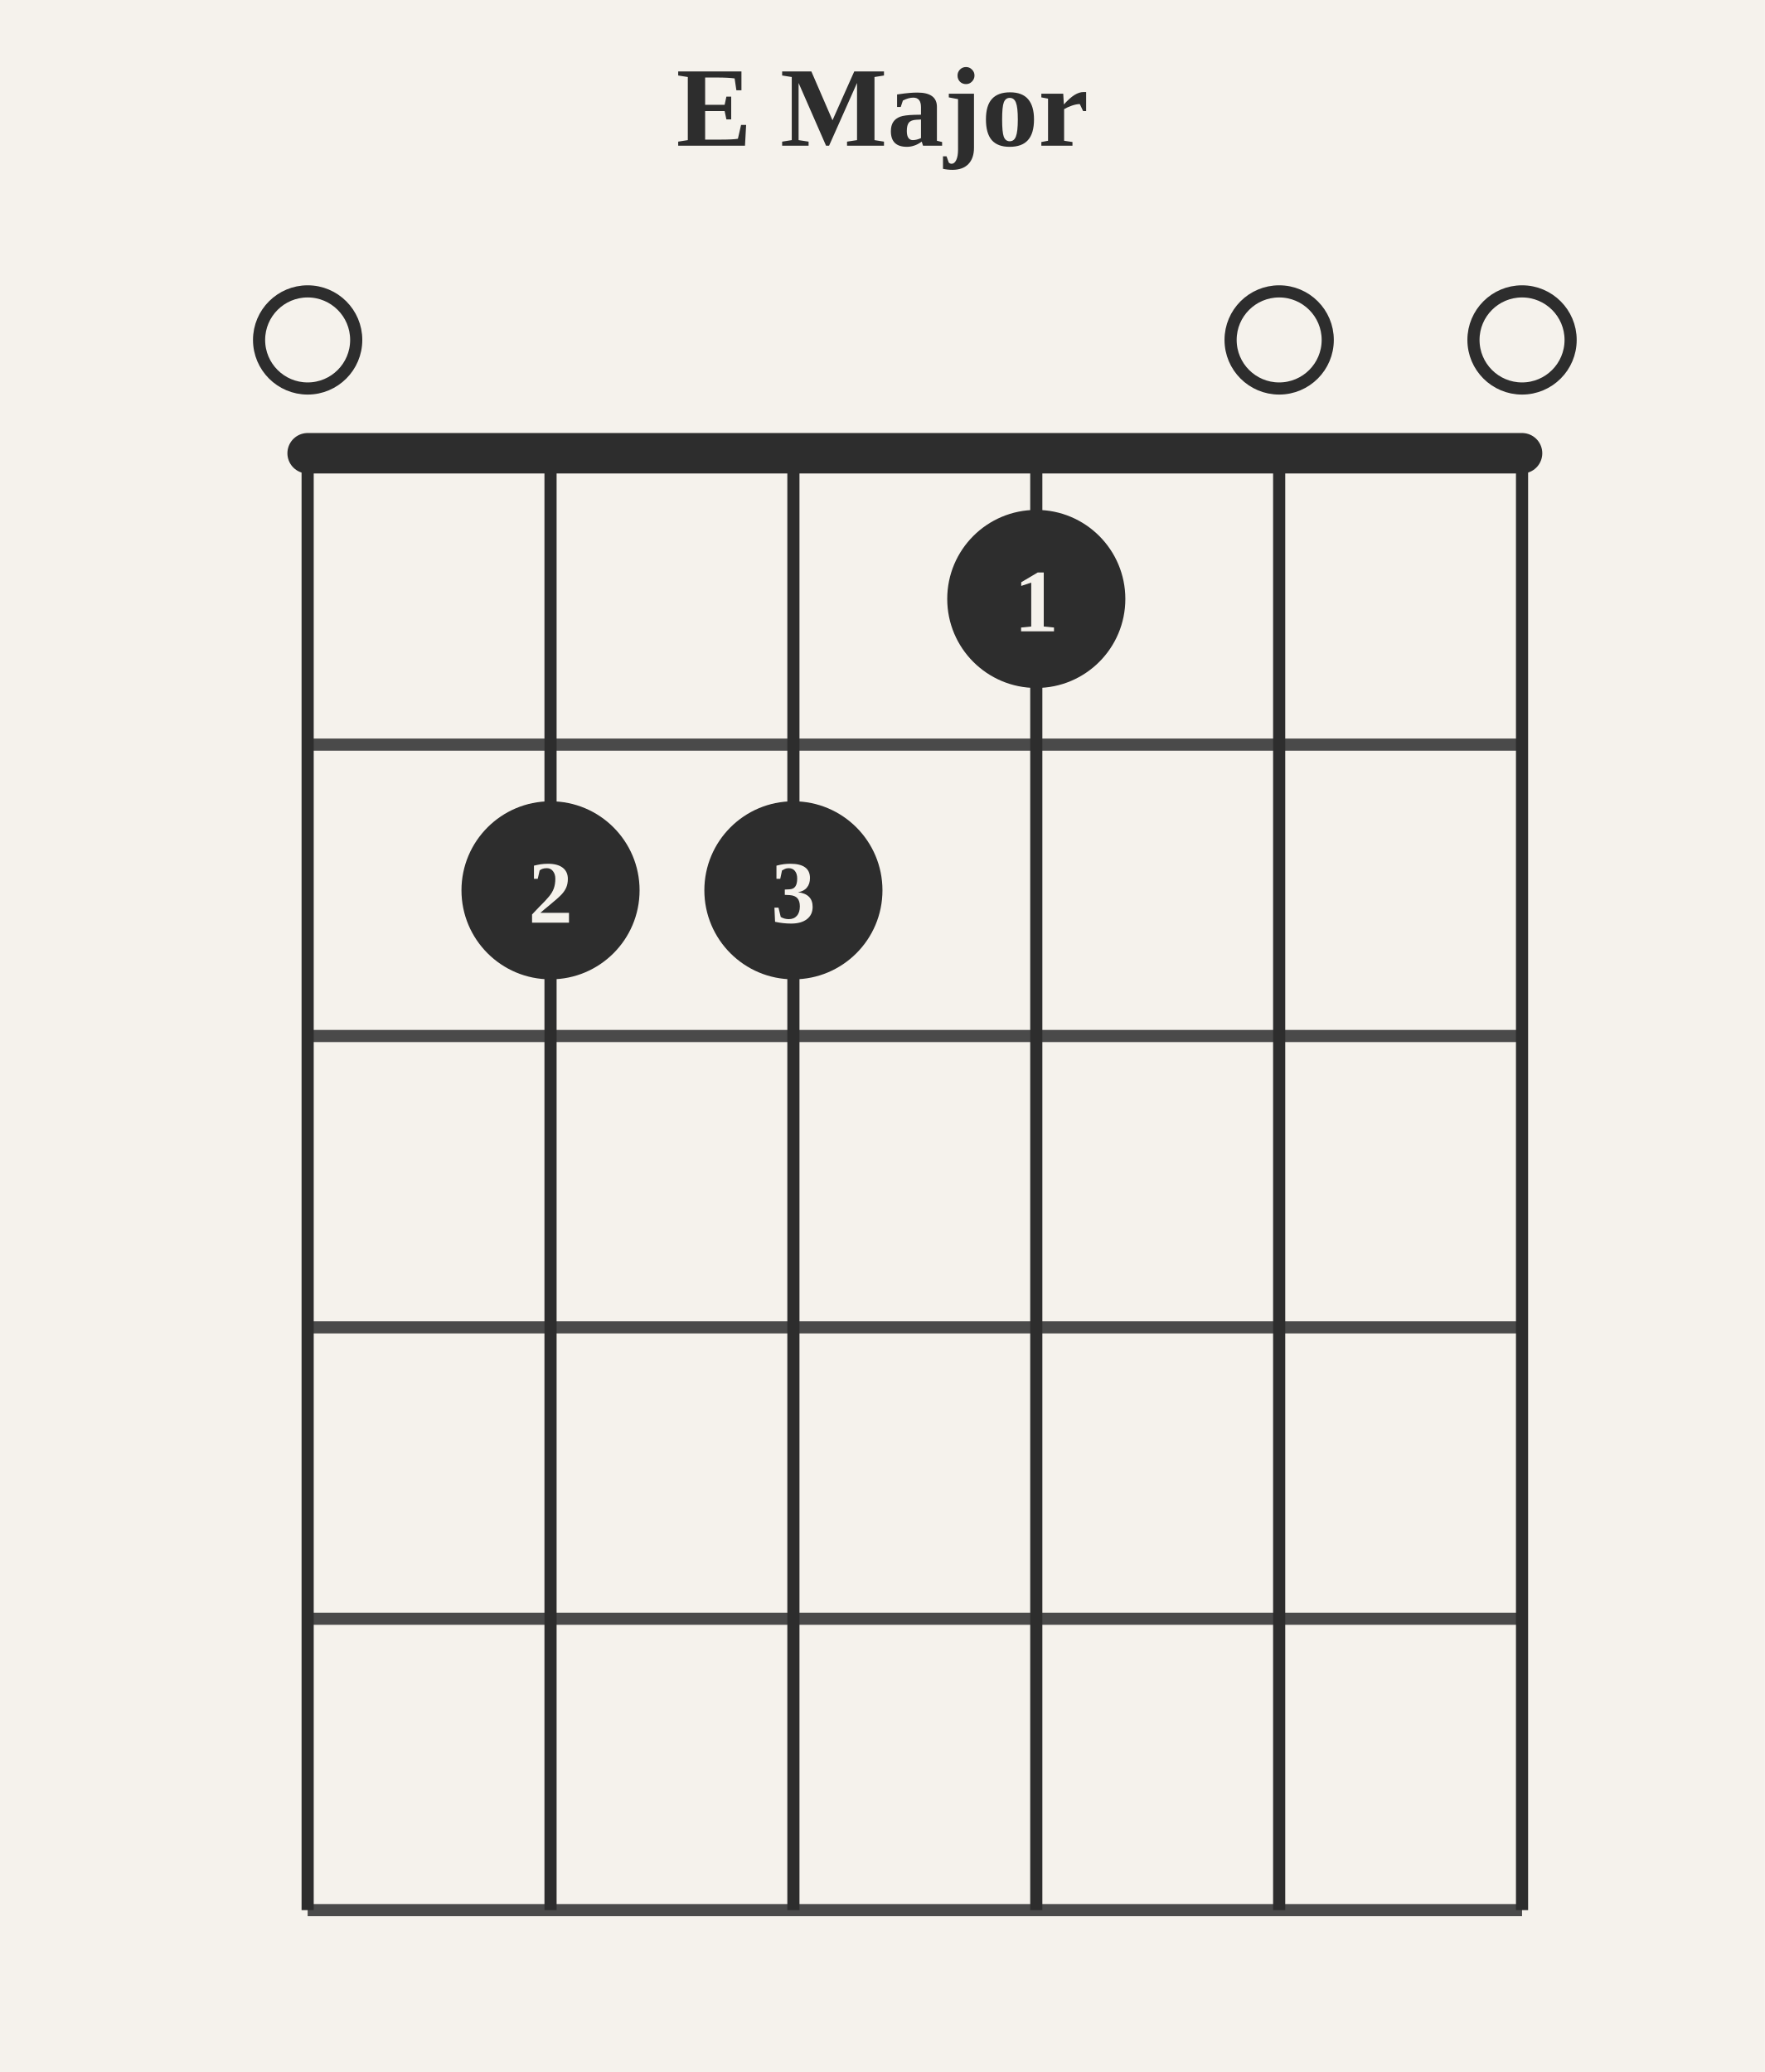
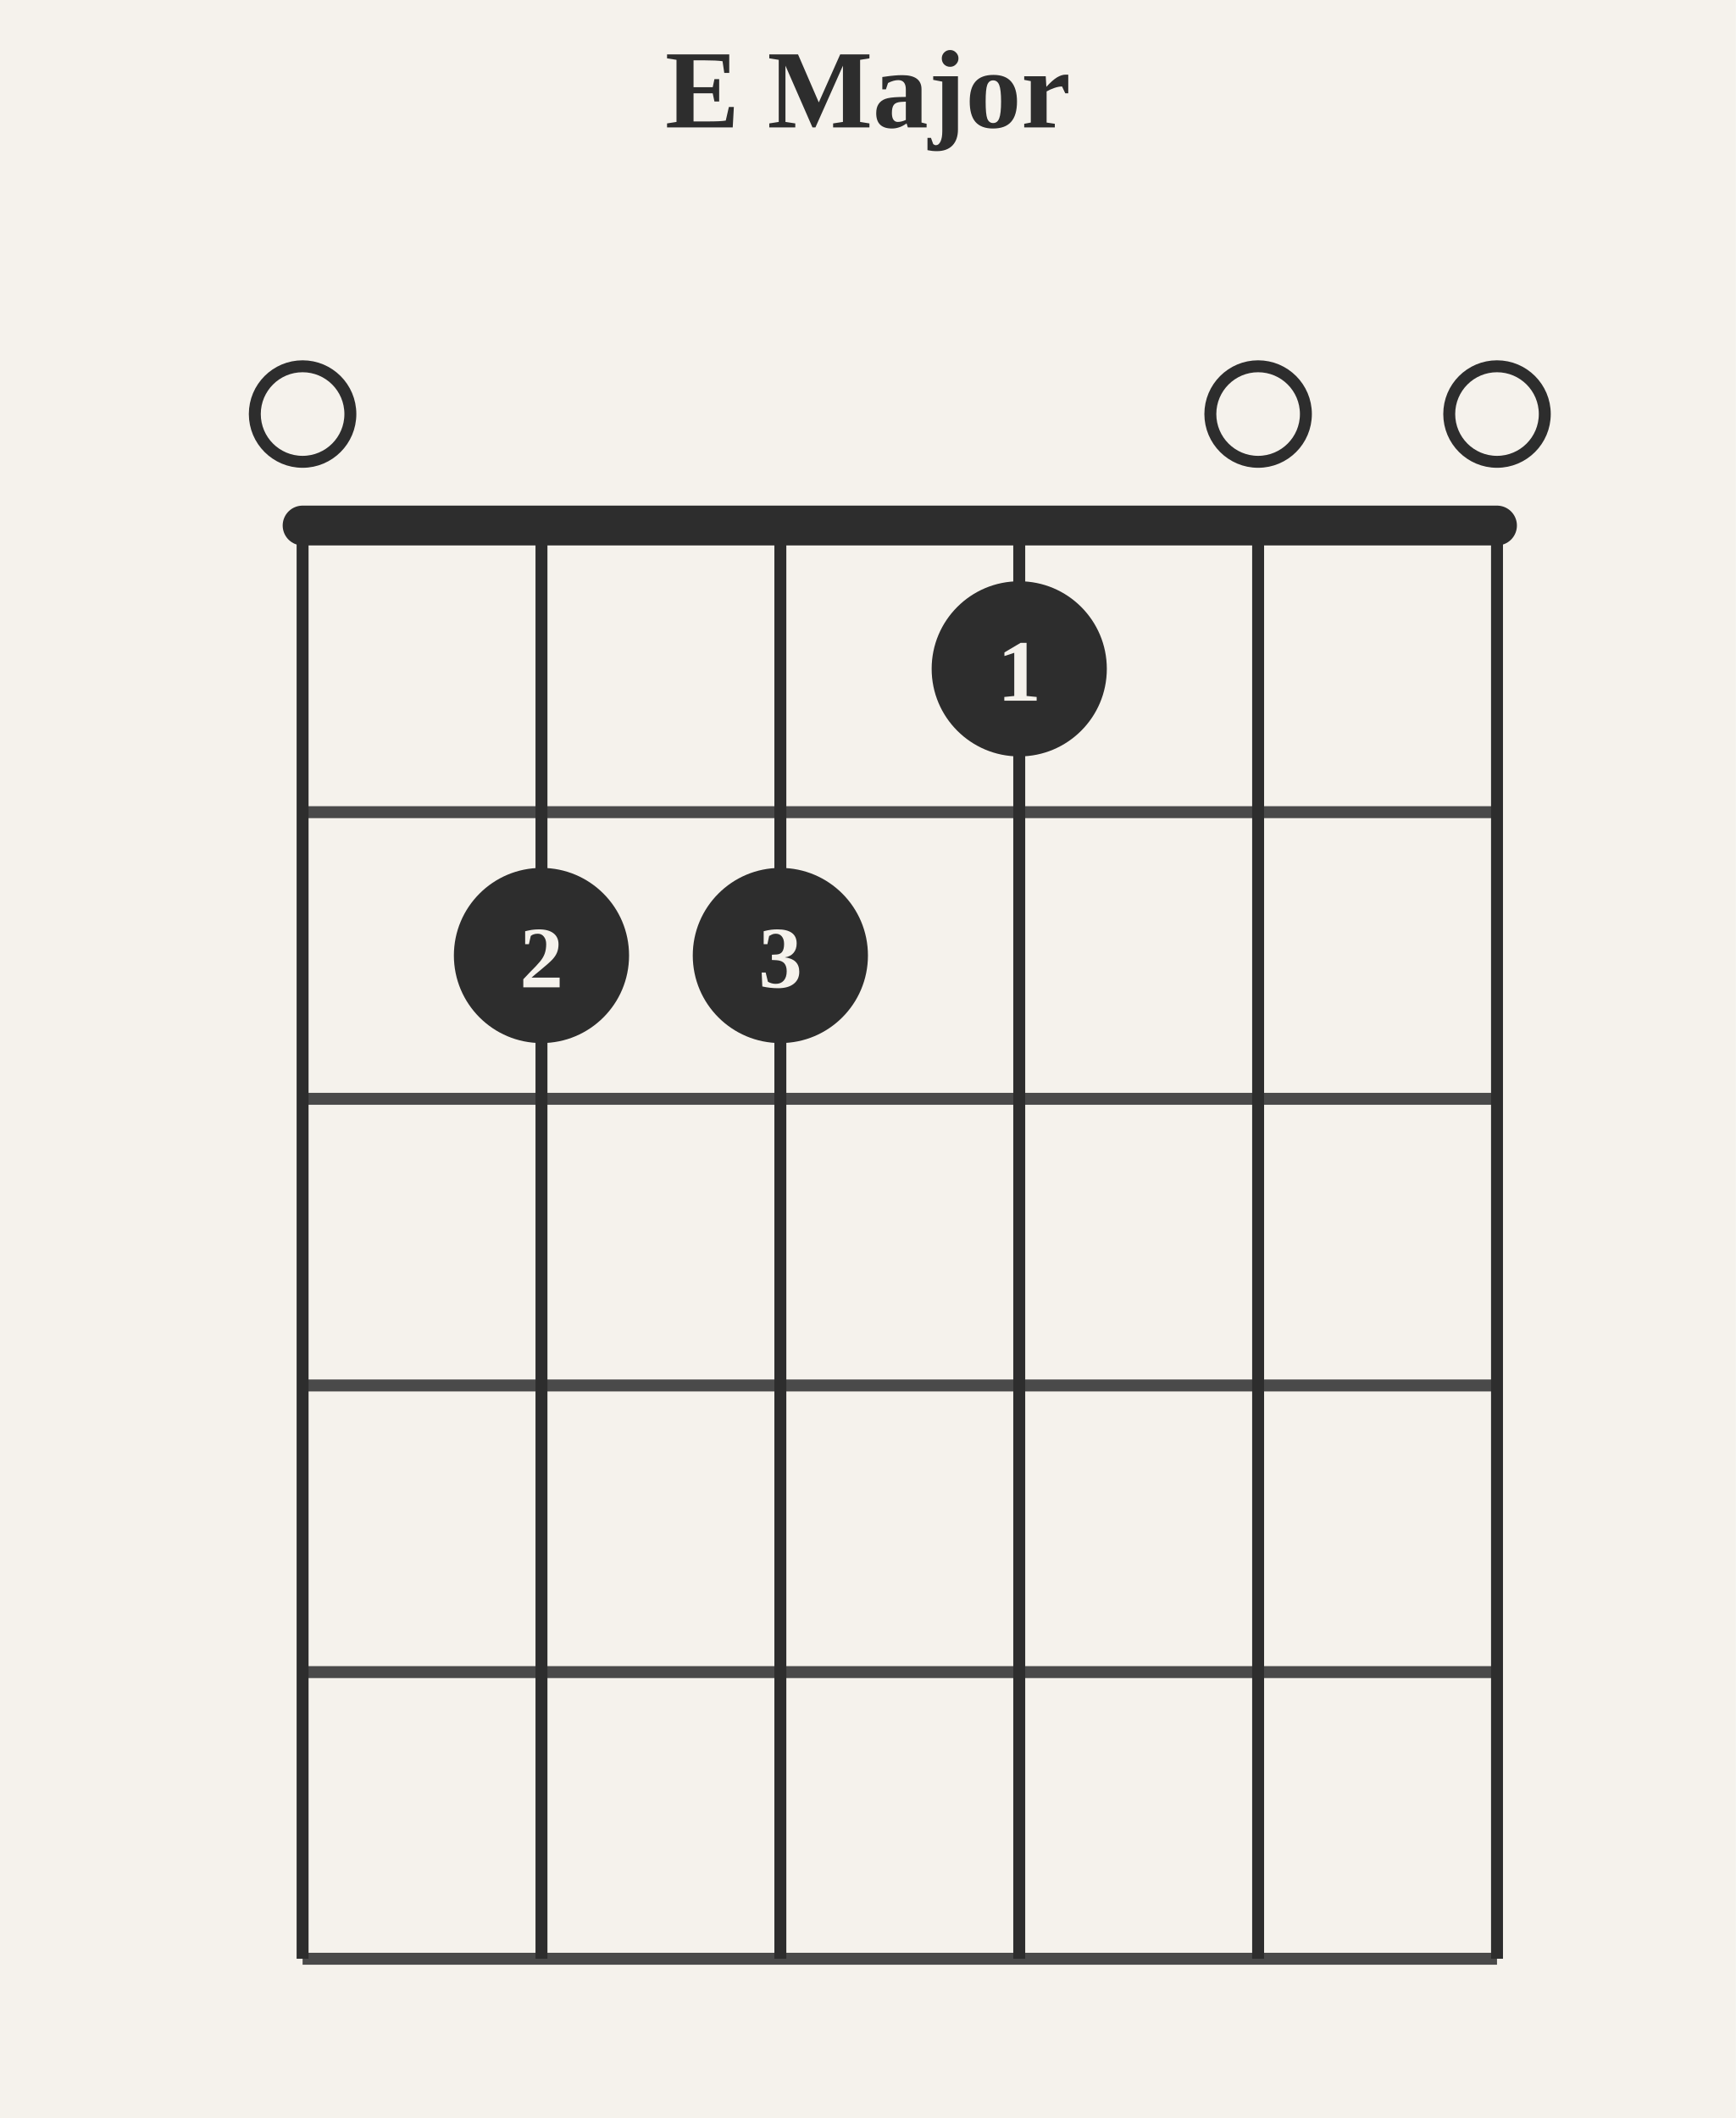
- <svg xmlns="http://www.w3.org/2000/svg" baseProfile="full" height="256" version="1.1" viewBox="0,0,218,256" width="218">
+ <svg xmlns="http://www.w3.org/2000/svg" baseProfile="full" height="266" version="1.1" viewBox="0,0,218,266" width="218">
  <defs />
-   <rect fill="#F5F2EC" height="256" width="218" x="0" y="0" />
-   <text fill="#2D2D2D" font-family="Georgia, &quot;Times New Roman&quot;, serif" font-size="14" font-weight="bold" text-anchor="middle" x="109.0" y="18">E Major</text>
-   <circle cx="38" cy="42" fill="none" r="6" stroke="#2D2D2D" stroke-width="1.5" />
-   <circle cx="158" cy="42" fill="none" r="6" stroke="#2D2D2D" stroke-width="1.5" />
-   <circle cx="188" cy="42" fill="none" r="6" stroke="#2D2D2D" stroke-width="1.5" />
-   <line stroke="#2D2D2D" stroke-linecap="round" stroke-width="5" x1="38" x2="188" y1="56" y2="56" />
-   <line stroke="#4A4A4A" stroke-width="1.5" x1="38" x2="188" y1="92" y2="92" />
-   <line stroke="#4A4A4A" stroke-width="1.5" x1="38" x2="188" y1="128" y2="128" />
-   <line stroke="#4A4A4A" stroke-width="1.5" x1="38" x2="188" y1="164" y2="164" />
-   <line stroke="#4A4A4A" stroke-width="1.5" x1="38" x2="188" y1="200" y2="200" />
-   <line stroke="#4A4A4A" stroke-width="1.5" x1="38" x2="188" y1="236" y2="236" />
-   <line stroke="#2D2D2D" stroke-width="1.5" x1="38" x2="38" y1="56" y2="236" />
-   <line stroke="#2D2D2D" stroke-width="1.5" x1="68" x2="68" y1="56" y2="236" />
-   <line stroke="#2D2D2D" stroke-width="1.5" x1="98" x2="98" y1="56" y2="236" />
-   <line stroke="#2D2D2D" stroke-width="1.5" x1="128" x2="128" y1="56" y2="236" />
-   <line stroke="#2D2D2D" stroke-width="1.5" x1="158" x2="158" y1="56" y2="236" />
-   <line stroke="#2D2D2D" stroke-width="1.5" x1="188" x2="188" y1="56" y2="236" />
-   <circle cx="68" cy="110.0" fill="#2D2D2D" r="11" />
-   <text fill="#F5F2EC" font-family="Georgia, &quot;Times New Roman&quot;, serif" font-size="11" font-weight="bold" text-anchor="middle" x="68" y="114.0">2</text>
-   <circle cx="98" cy="110.0" fill="#2D2D2D" r="11" />
-   <text fill="#F5F2EC" font-family="Georgia, &quot;Times New Roman&quot;, serif" font-size="11" font-weight="bold" text-anchor="middle" x="98" y="114.0">3</text>
-   <circle cx="128" cy="74.0" fill="#2D2D2D" r="11" />
-   <text fill="#F5F2EC" font-family="Georgia, &quot;Times New Roman&quot;, serif" font-size="11" font-weight="bold" text-anchor="middle" x="128" y="78.0">1</text>
+   <rect fill="#F5F2EC" height="266" width="218" x="0" y="0" />
+   <text fill="#2D2D2D" font-family="Georgia, &quot;Times New Roman&quot;, serif" font-size="14" font-weight="bold" text-anchor="middle" x="109.0" y="16">E Major</text>
+   <circle cx="38" cy="52" fill="none" r="6" stroke="#2D2D2D" stroke-width="1.5" />
+   <circle cx="158" cy="52" fill="none" r="6" stroke="#2D2D2D" stroke-width="1.5" />
+   <circle cx="188" cy="52" fill="none" r="6" stroke="#2D2D2D" stroke-width="1.5" />
+   <line stroke="#2D2D2D" stroke-linecap="round" stroke-width="5" x1="38" x2="188" y1="66" y2="66" />
+   <line stroke="#4A4A4A" stroke-width="1.5" x1="38" x2="188" y1="102" y2="102" />
+   <line stroke="#4A4A4A" stroke-width="1.5" x1="38" x2="188" y1="138" y2="138" />
+   <line stroke="#4A4A4A" stroke-width="1.5" x1="38" x2="188" y1="174" y2="174" />
+   <line stroke="#4A4A4A" stroke-width="1.5" x1="38" x2="188" y1="210" y2="210" />
+   <line stroke="#4A4A4A" stroke-width="1.5" x1="38" x2="188" y1="246" y2="246" />
+   <line stroke="#2D2D2D" stroke-width="1.5" x1="38" x2="38" y1="66" y2="246" />
+   <line stroke="#2D2D2D" stroke-width="1.5" x1="68" x2="68" y1="66" y2="246" />
+   <line stroke="#2D2D2D" stroke-width="1.5" x1="98" x2="98" y1="66" y2="246" />
+   <line stroke="#2D2D2D" stroke-width="1.5" x1="128" x2="128" y1="66" y2="246" />
+   <line stroke="#2D2D2D" stroke-width="1.5" x1="158" x2="158" y1="66" y2="246" />
+   <line stroke="#2D2D2D" stroke-width="1.5" x1="188" x2="188" y1="66" y2="246" />
+   <circle cx="68" cy="120.0" fill="#2D2D2D" r="11" />
+   <text fill="#F5F2EC" font-family="Georgia, &quot;Times New Roman&quot;, serif" font-size="11" font-weight="bold" text-anchor="middle" x="68" y="124.0">2</text>
+   <circle cx="98" cy="120.0" fill="#2D2D2D" r="11" />
+   <text fill="#F5F2EC" font-family="Georgia, &quot;Times New Roman&quot;, serif" font-size="11" font-weight="bold" text-anchor="middle" x="98" y="124.0">3</text>
+   <circle cx="128" cy="84.0" fill="#2D2D2D" r="11" />
+   <text fill="#F5F2EC" font-family="Georgia, &quot;Times New Roman&quot;, serif" font-size="11" font-weight="bold" text-anchor="middle" x="128" y="88.0">1</text>
</svg>
